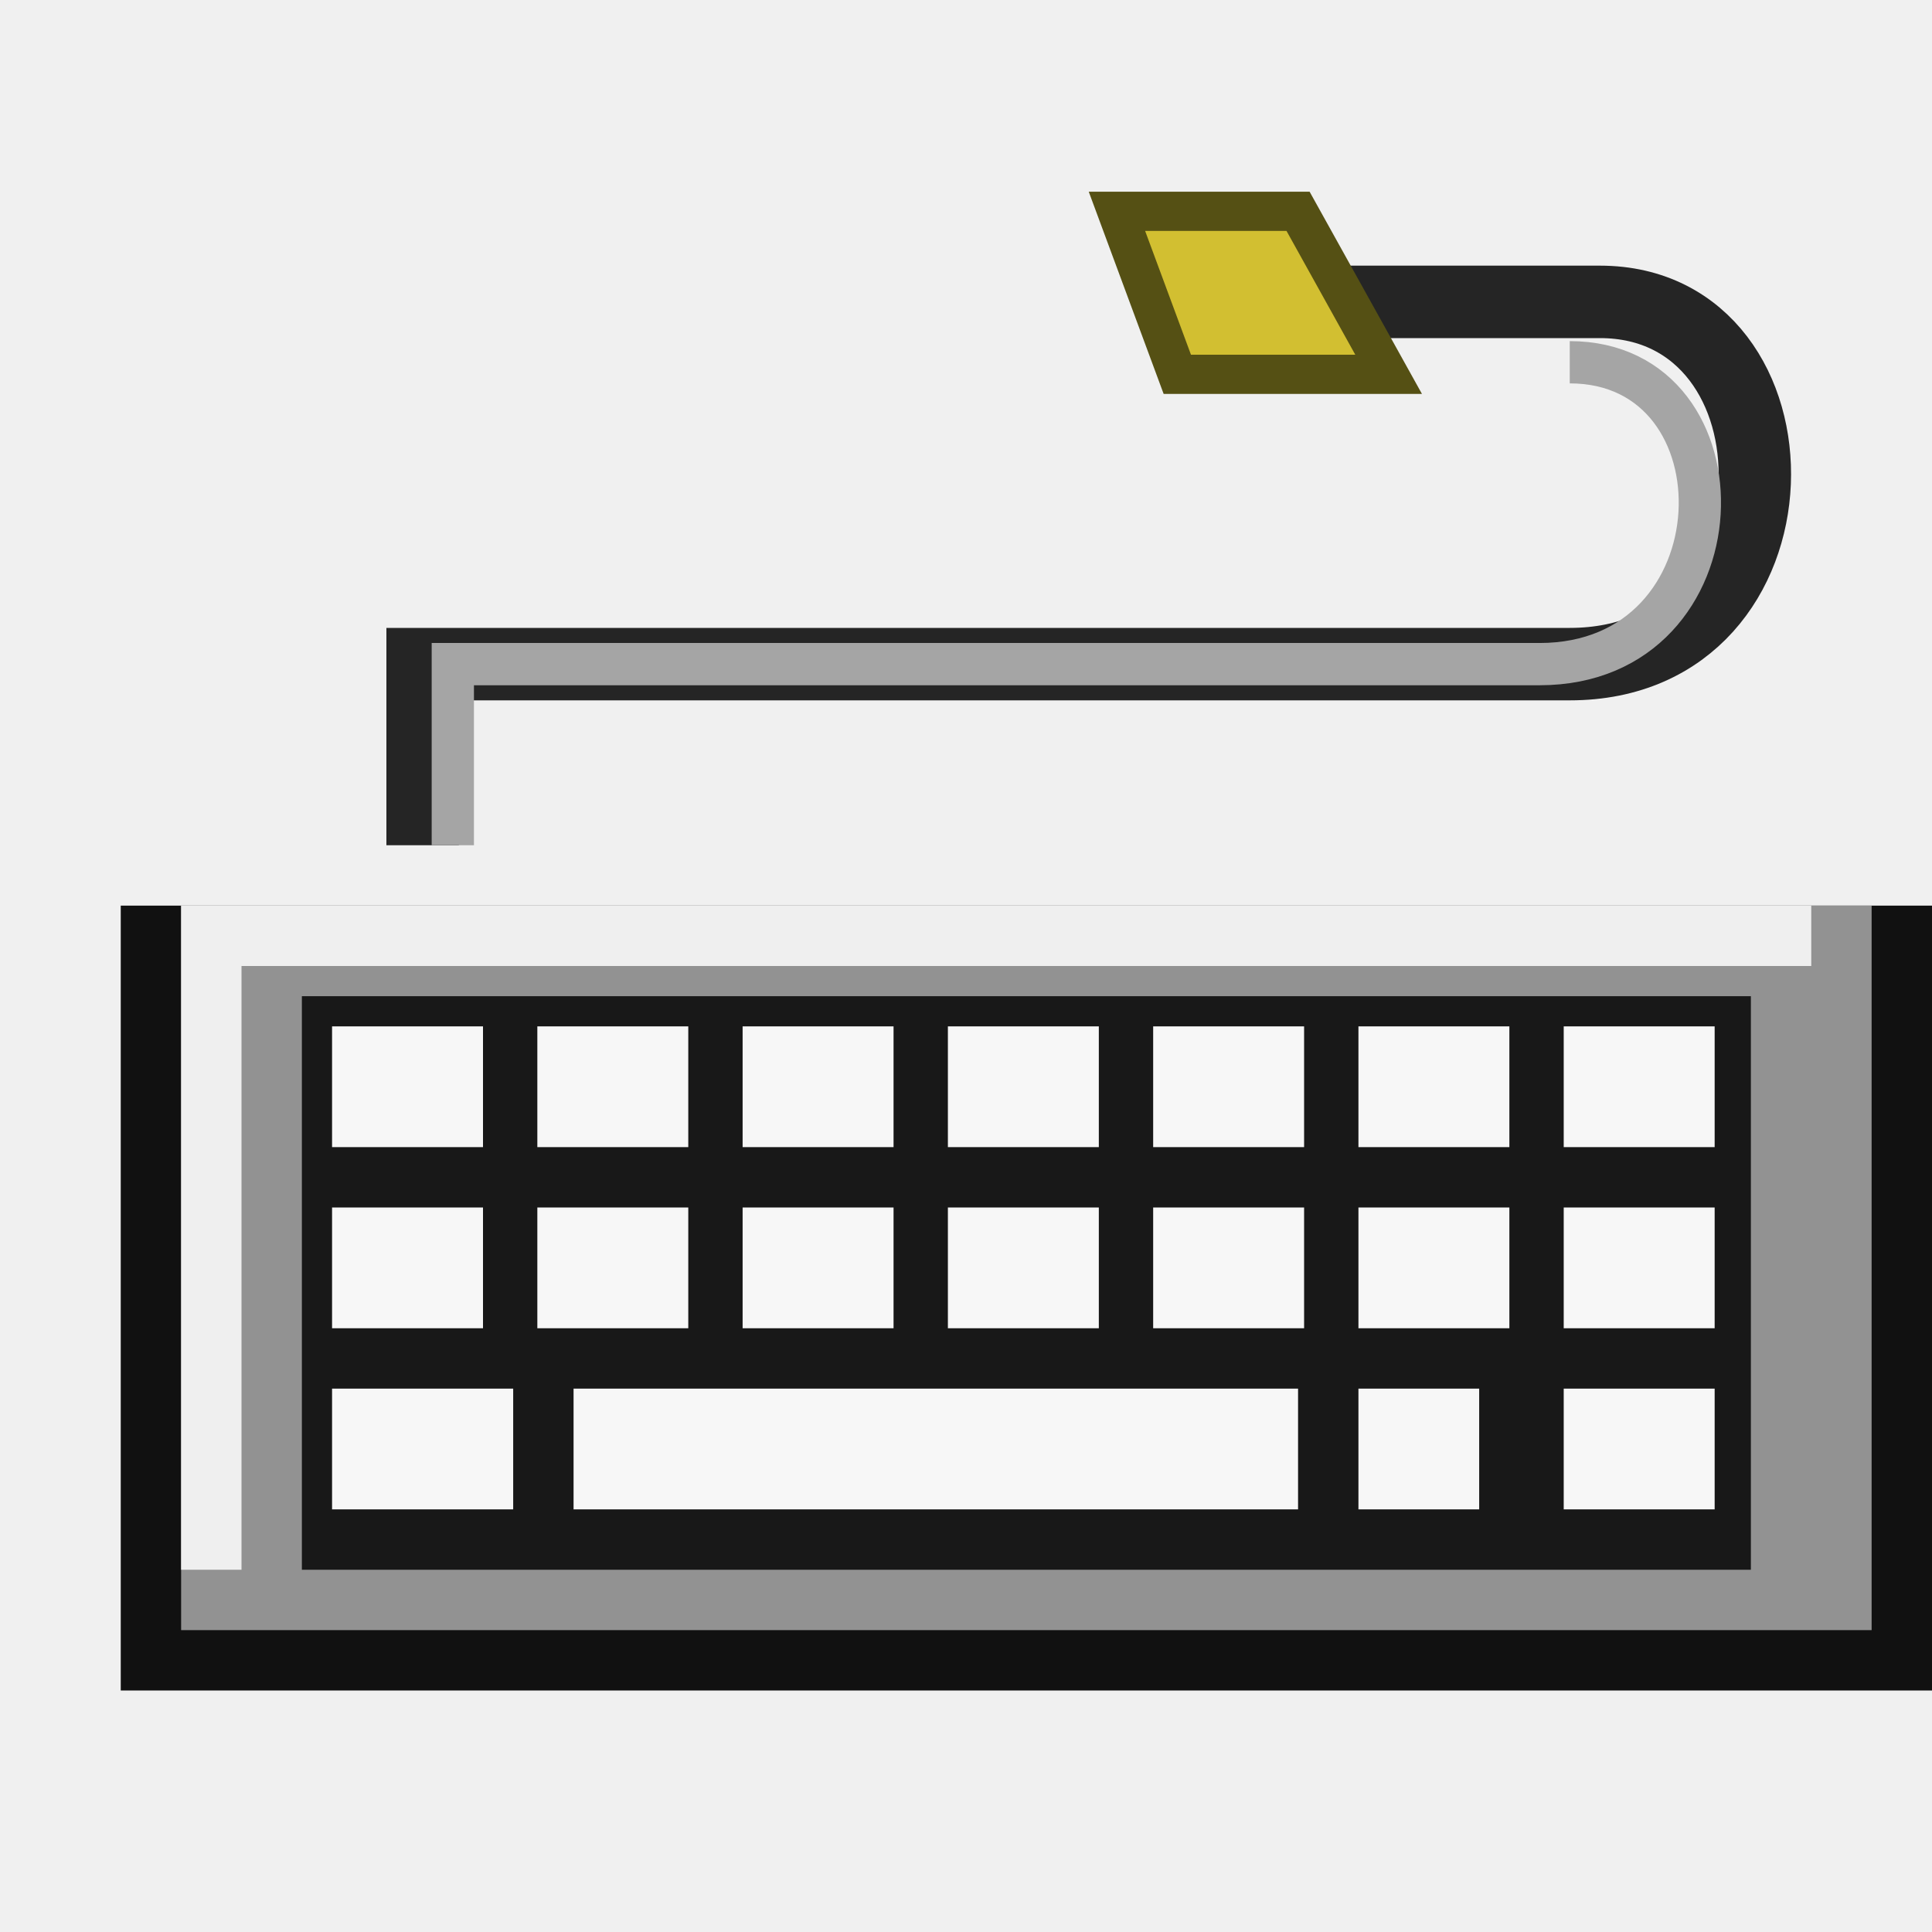
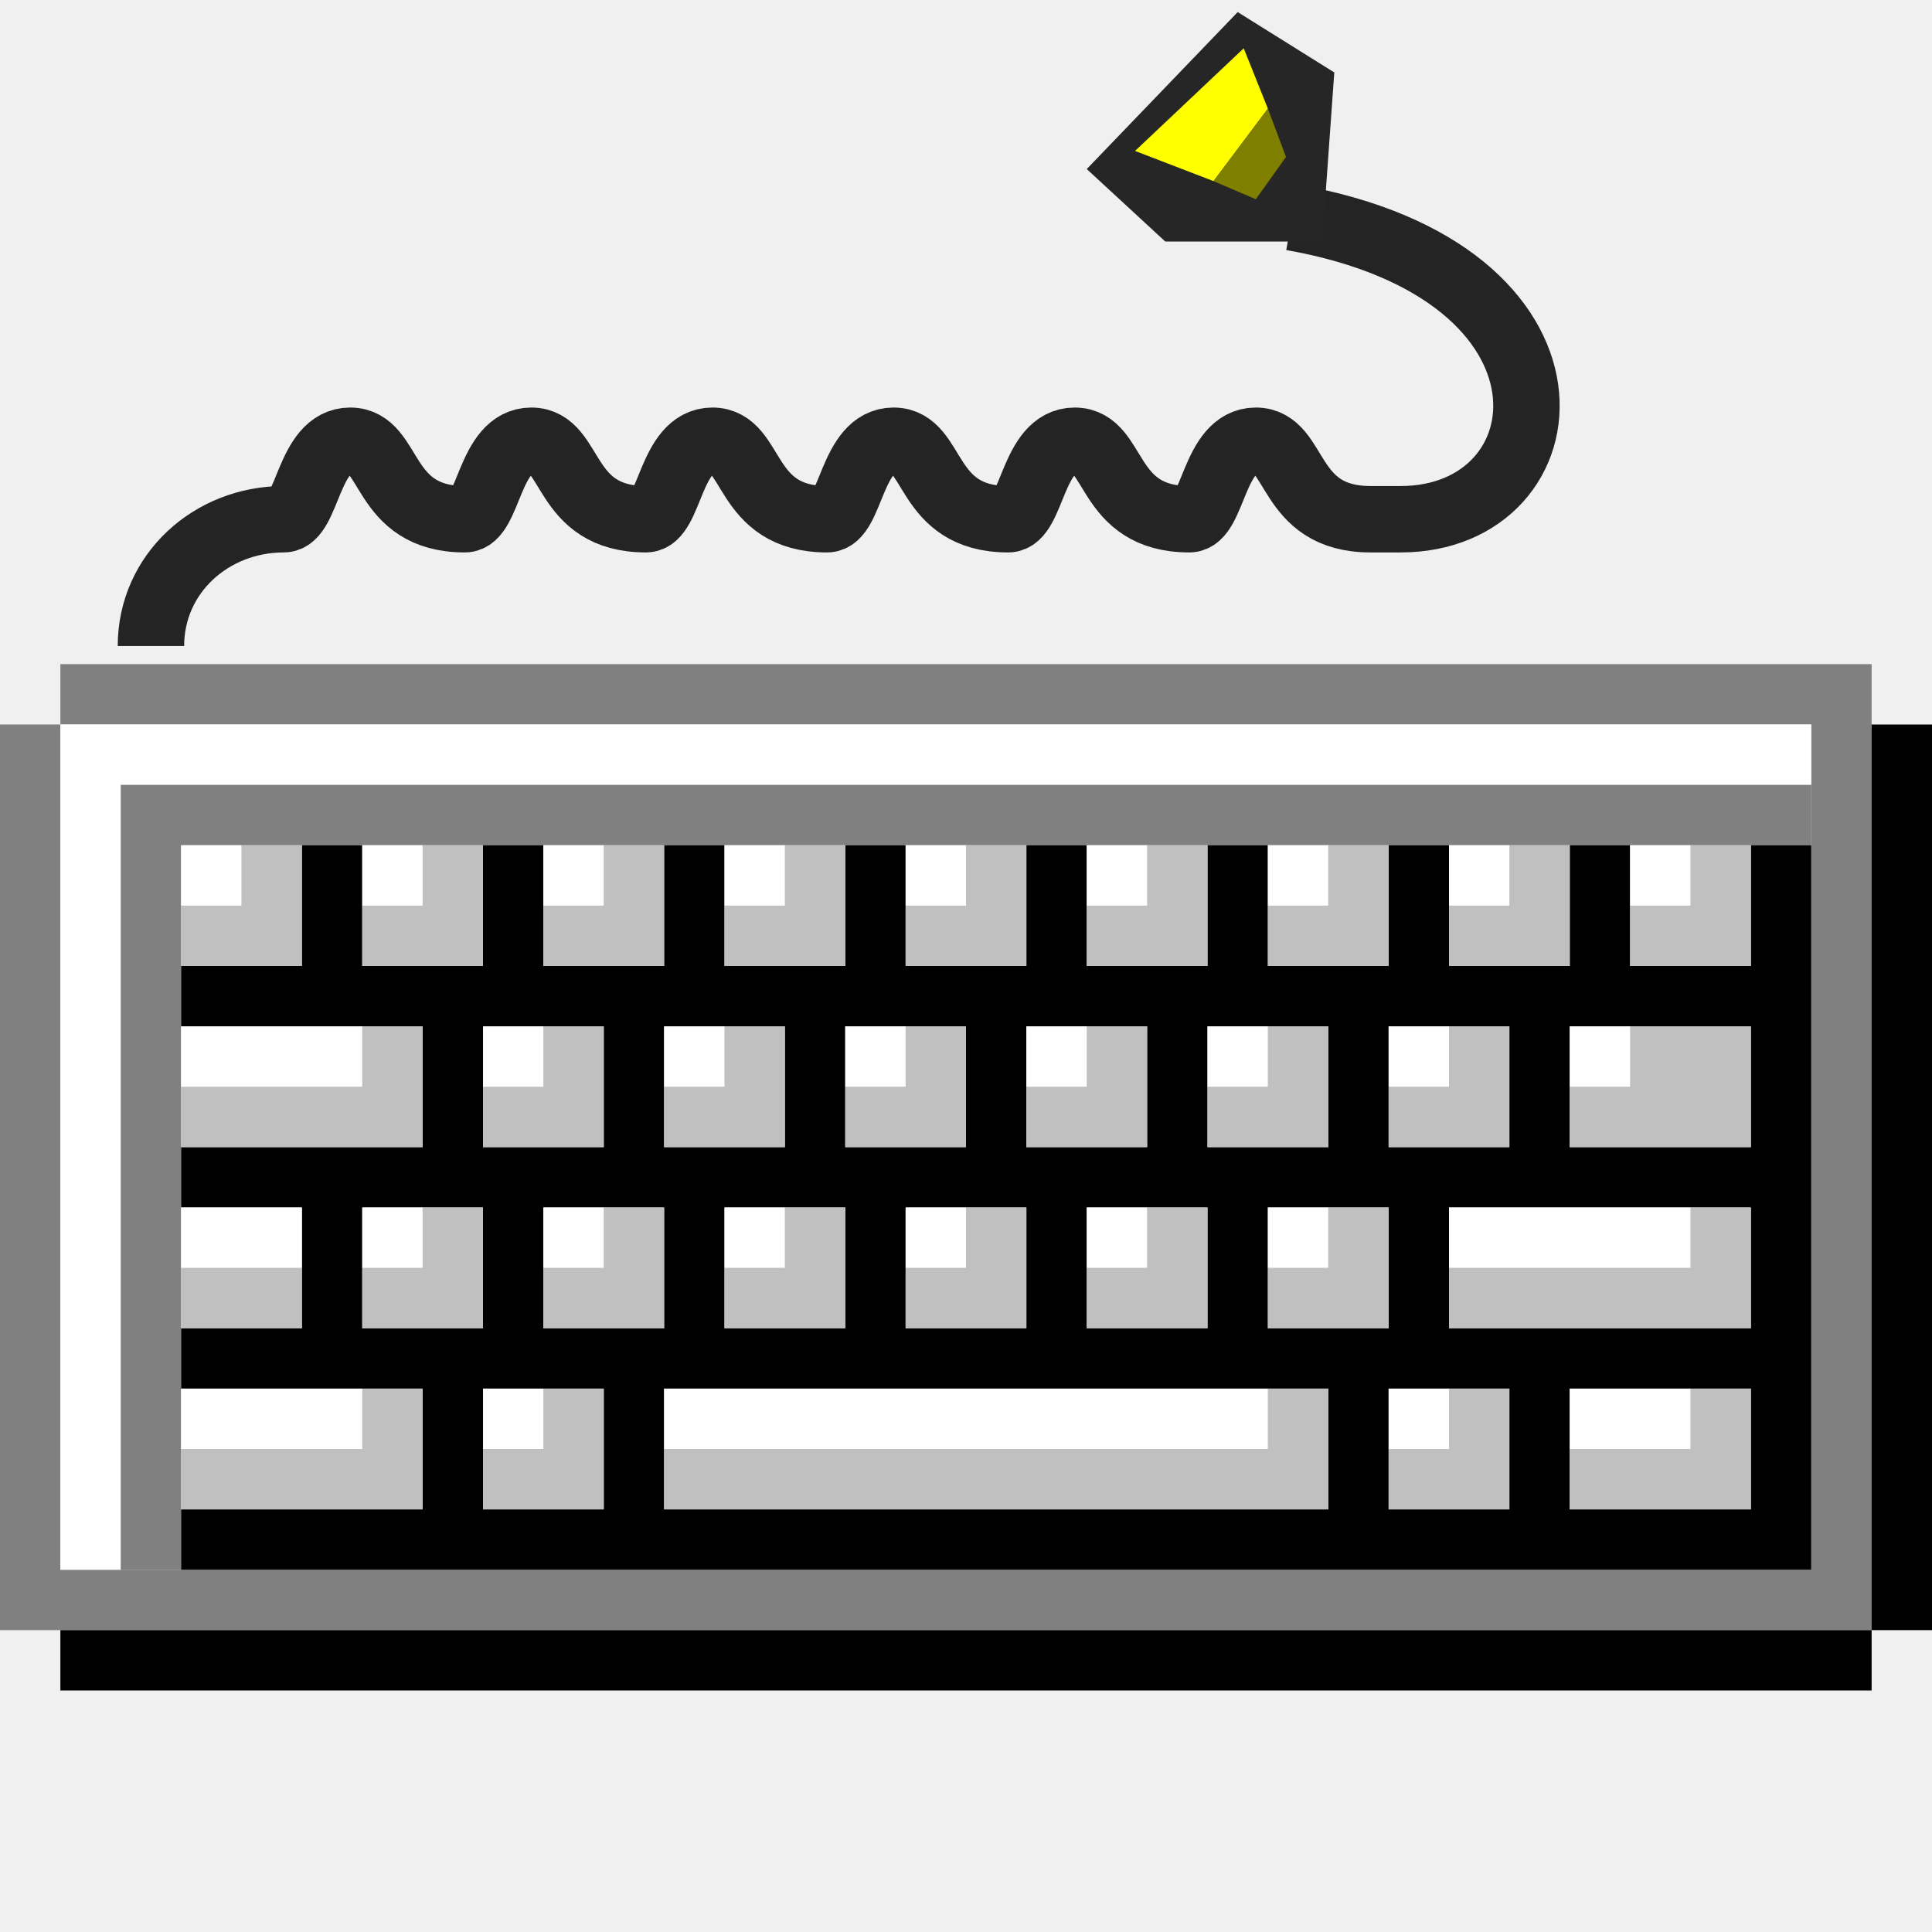
- <svg xmlns="http://www.w3.org/2000/svg" viewBox="0 0 32 32">
-   <defs>
-     <path id="keys" d="M0 0h2.5v2H0zm3.4 0h2.5v2H3.4zm3.4 0h2.5v2H6.8zm3.4 0h2.5v2h-2.5zm3.4 0h2.5v2h-2.5zm3.4 0h2.5v2H17zm3.4 0h2.5v2h-2.5z" />
-   </defs>
-   <g transform="translate(1 -1)">
-     <path d="M6 15v-3h19c4 0 4-6 .5-6H20" fill="none" stroke="#252525" stroke-width="1.2" />
-     <path d="M6.5 15v-3h18c3.4 0 3.5-5 .5-5" fill="none" stroke="#a5a5a5" stroke-width=".7" />
-     <path d="M17.5 4.5h3l1.5 2.7h-3.5z" fill="#d2bf31" stroke="#555014" stroke-width=".65" />
-     <path d="M1 16h30v13H1z" fill="#111" />
-     <path d="M2 16h28v12H2z" fill="#929292" />
-     <path d="M2 16h27v1H3v10H2z" fill="#efefef" />
-     <path d="M4 17.5h24v9.5H4z" fill="#181818" />
-     <g fill="#f7f7f7">
-       <use href="#keys" x="4.5" y="18" />
-       <use href="#keys" x="4.5" y="21" />
-       <path d="M4.5 24h3v2h-3zm4 0h12v2h-12zm13 0h2v2h-2zm3.4 0h2.5v2h-2.5z" />
-     </g>
-   </g>
+ <svg xmlns="http://www.w3.org/2000/svg" viewBox="1 1 32 32">
+   <path fill="none" d="M3.5 11.7C3.5 10.5 4.5 9.6 5.7 9.6     c.4 0 .4-1.3 1.1-1.3s.5 1.3 1.9 1.3     c.4 0 .4-1.3 1.1-1.3s.5 1.3 1.9 1.3     c.4 0 .4-1.3 1.1-1.3s.5 1.3 1.9 1.3     c.4 0 .4-1.3 1.1-1.3s.5 1.3 1.9 1.3     c.4 0 .4-1.3 1.1-1.3s.5 1.3 1.9 1.3     c.4 0 .4-1.3 1.1-1.3s.5 1.3 1.9 1.3     H24.2C27 9.6 27.5 5.5 22.4 4.6" stroke="#242424" stroke-width="1.1" stroke-linejoin="round" />
+   <path fill="#262626" d="M19 3.8 21.5 1.2 23.1 2.2 22.9 5H20.3z" />
+   <path fill="#ffff00" d="M19.8 3.5 21.6 1.8 22 2.8 21.1 4z" />
+   <path fill="#808000" d="M21.1 4 22 2.8 22.3 3.6 21.8 4.3z" />
+   <path fill="#808080" d="M2 12H32V28H1V13H2z M2 13H31V27H2z" fill-rule="evenodd" />
+   <path fill="#fff" d="M2 13H31V14H3V27H2z" />
+   <path fill="#808080" d="M3 14H31V15H4V27H3z" />
+   <path fill="#000" d="M32 13H33V28H32V29H2V28H32z" />
+   <path fill="#000" d="M4 15H31V27H4z M4 15h2v2H4z M7 15h2v2H7z M10 15h2v2H10z M13 15h2v2H13z M16 15h2v2H16z M19 15h2v2H19z M22 15h2v2H22z M25 15h2v2H25z M28 15h2v2H28z     M4 18h4v2H4z M9 18h2v2H9z M12 18h2v2H12z M15 18h2v2H15z M18 18h2v2H18z M21 18h2v2H21z M24 18h2v2H24z M27 18h3v2H27z     M4 21h2v2H4z M7 21h2v2H7z M10 21h2v2H10z M13 21h2v2H13z M16 21h2v2H16z M19 21h2v2H19z M22 21h2v2H22z M25 21h5v2H25z     M4 24h4v2H4z M9 24h2v2H9z M12 24h11v2H12z M24 24h2v2H24z M27 24h3v2H27z" fill-rule="evenodd" />
+   <path fill="#fff" d="M4 15h1v1H4z M7 15h1v1H7z M10 15h1v1H10z M13 15h1v1H13z M16 15h1v1H16z M19 15h1v1H19z M22 15h1v1H22z M25 15h1v1H25z M28 15h1v1H28z     M4 18h3v1H4z M9 18h1v1H9z M12 18h1v1H12z M15 18h1v1H15z M18 18h1v1H18z M21 18h1v1H21z M24 18h1v1H24z M27 18h1v1H27z     M4 21h2v1H4z M7 21h1v1H7z M10 21h1v1H10z M13 21h1v1H13z M16 21h1v1H16z M19 21h1v1H19z M22 21h1v1H22z M25 21h4v1H25z     M4 24h3v1H4z M9 24h1v1H9z M12 24h10v1H12z M24 24h1v1H24z M27 24h2v1H27z" />
+   <path fill="#c0c0c0" d="M5 15h1v2H4v-1h1z M8 15h1v2H7v-1h1z M11 15h1v2H10v-1h1z M14 15h1v2H13v-1h1z M17 15h1v2H16v-1h1z M20 15h1v2H19v-1h1z M23 15h1v2H22v-1h1z M26 15h1v2H25v-1h1z M29 15h1v2H28v-1h1z     M7 18h1v2H4v-1h3z M10 18h1v2H9v-1h1z M13 18h1v2H12v-1h1z M16 18h1v2H15v-1h1z M19 18h1v2H18v-1h1z M22 18h1v2H21v-1h1z M25 18h1v2H24v-1h1z M28 18h2v2H27v-1h1z     M4 22h2v1H4z M8 21h1v2H7v-1h1z M11 21h1v2H10v-1h1z M14 21h1v2H13v-1h1z M17 21h1v2H16v-1h1z M20 21h1v2H19v-1h1z M23 21h1v2H22v-1h1z M29 21h1v2H25v-1h4z     M7 24h1v2H4v-1h3z M10 24h1v2H9v-1h1z M22 24h1v2H12v-1h10z M25 24h1v2H24v-1h1z M29 24h1v2H27v-1h2z" />
</svg>
